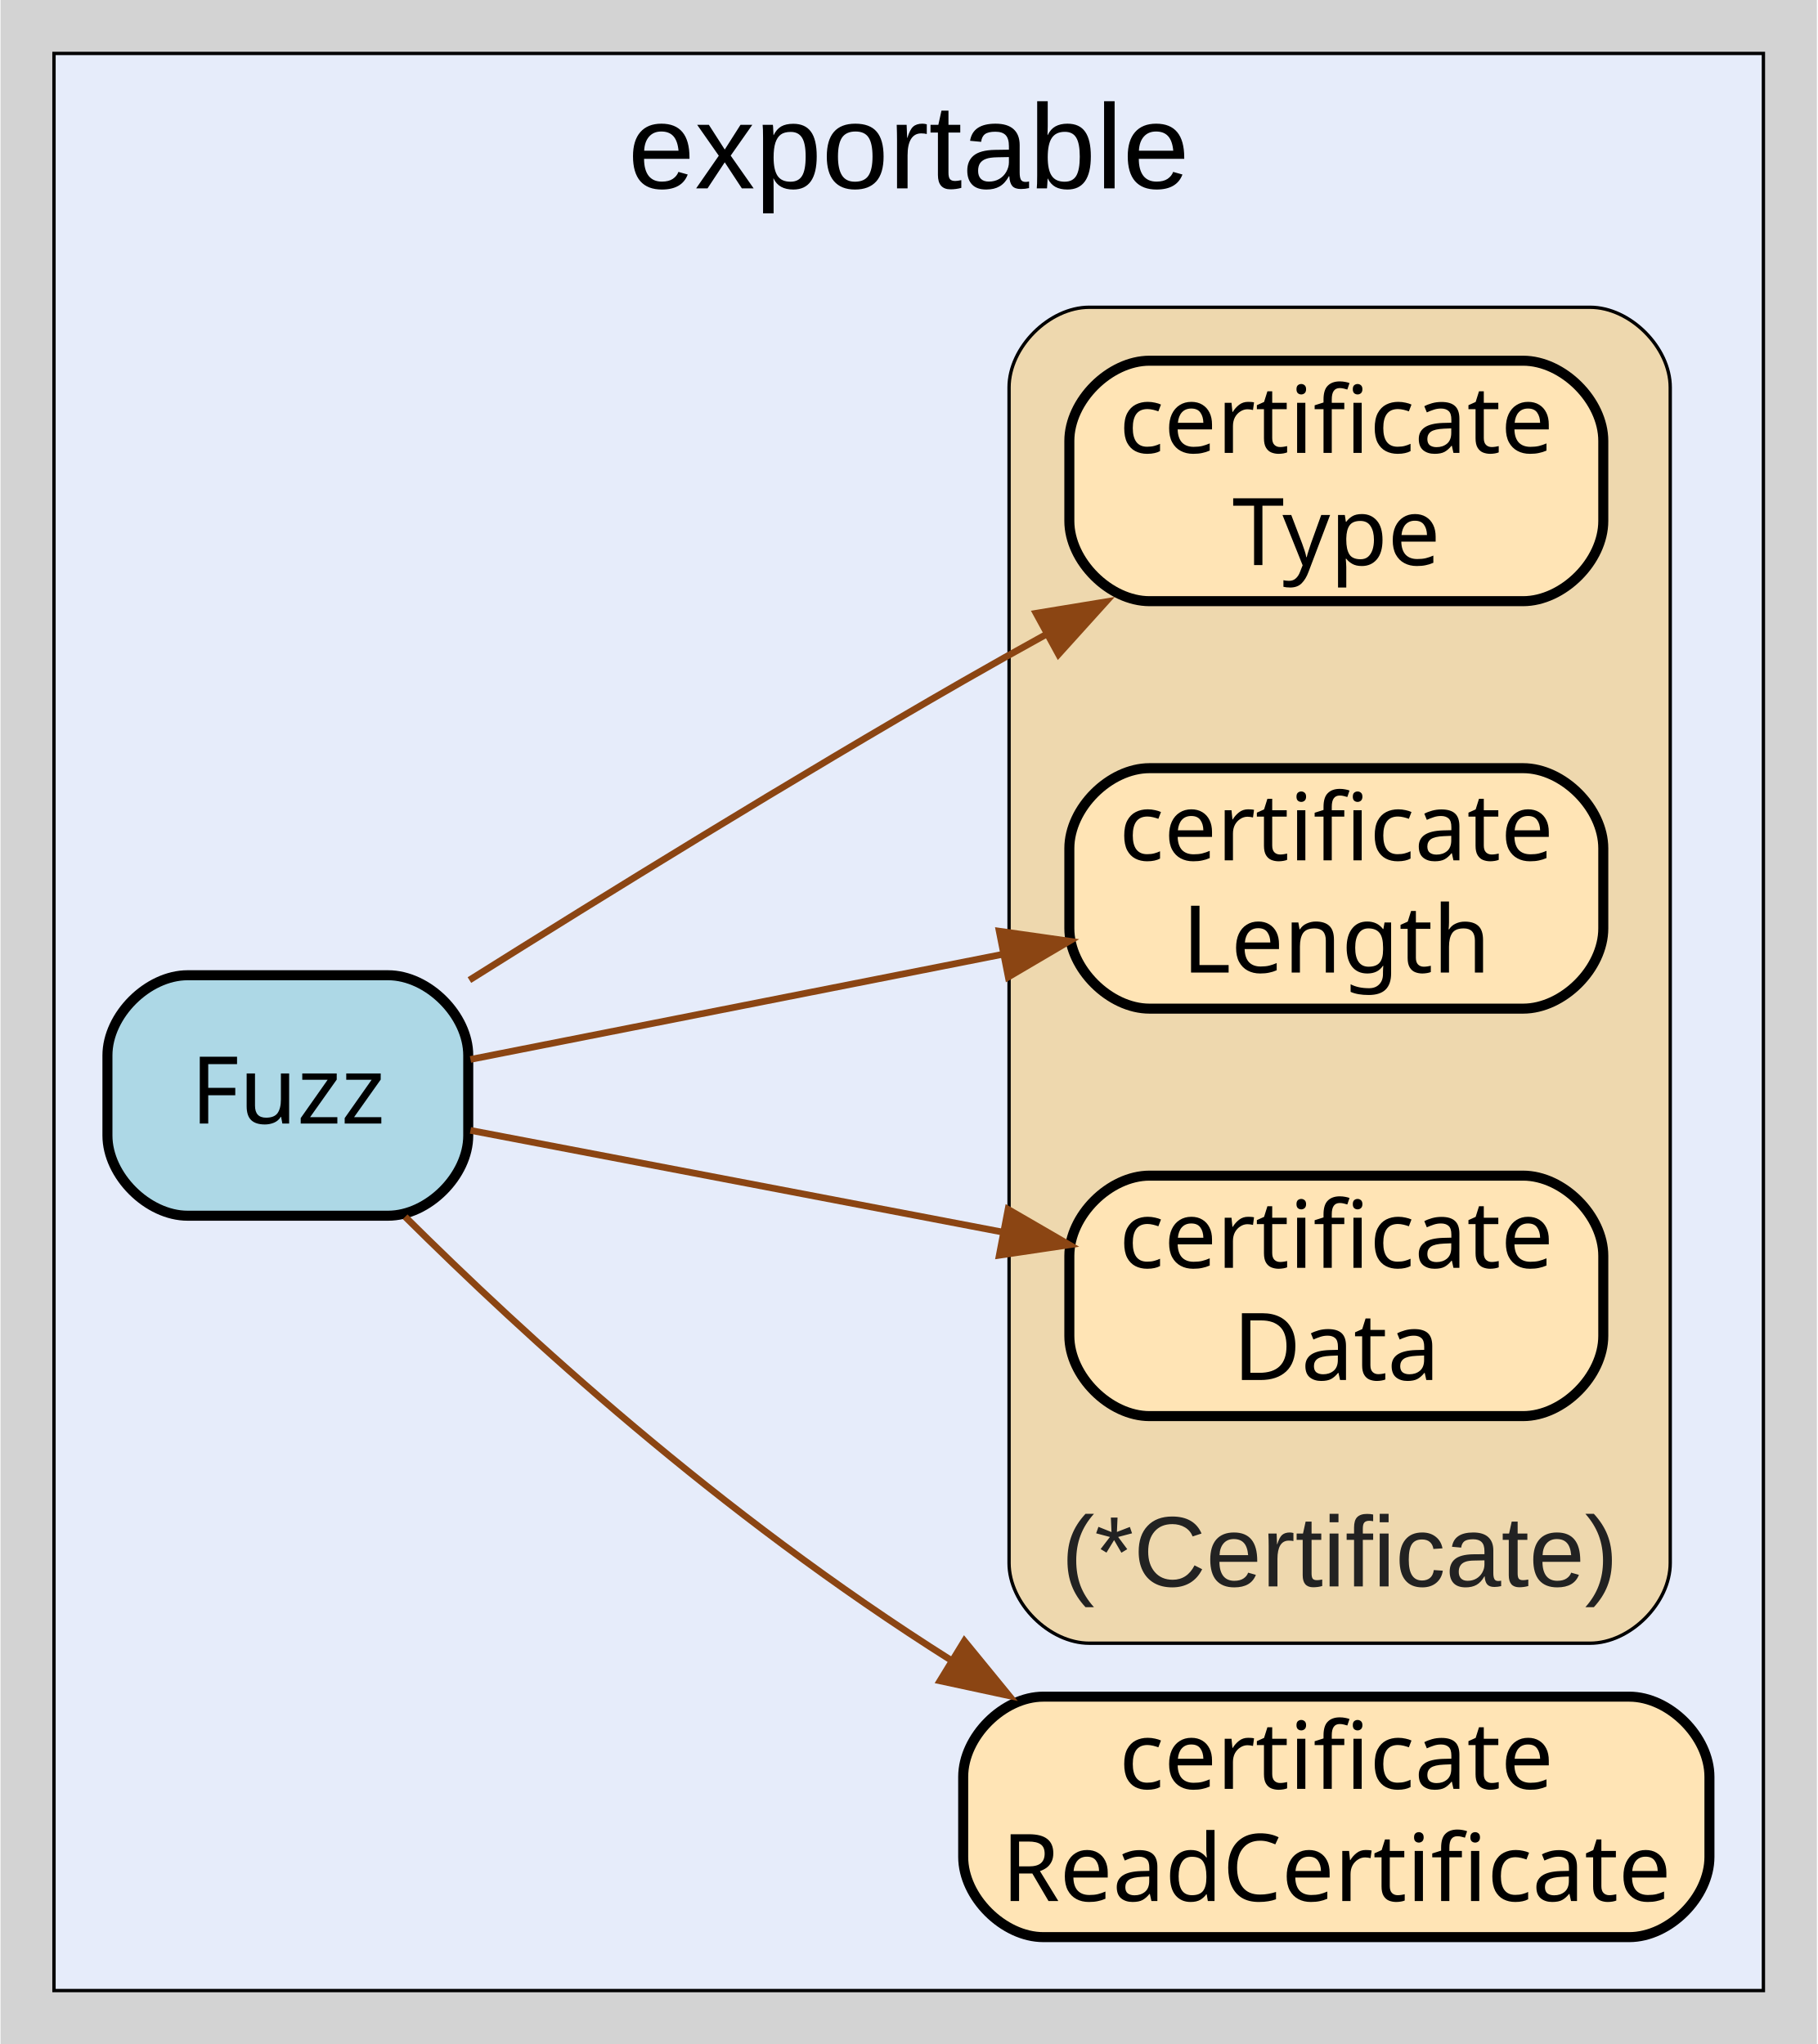
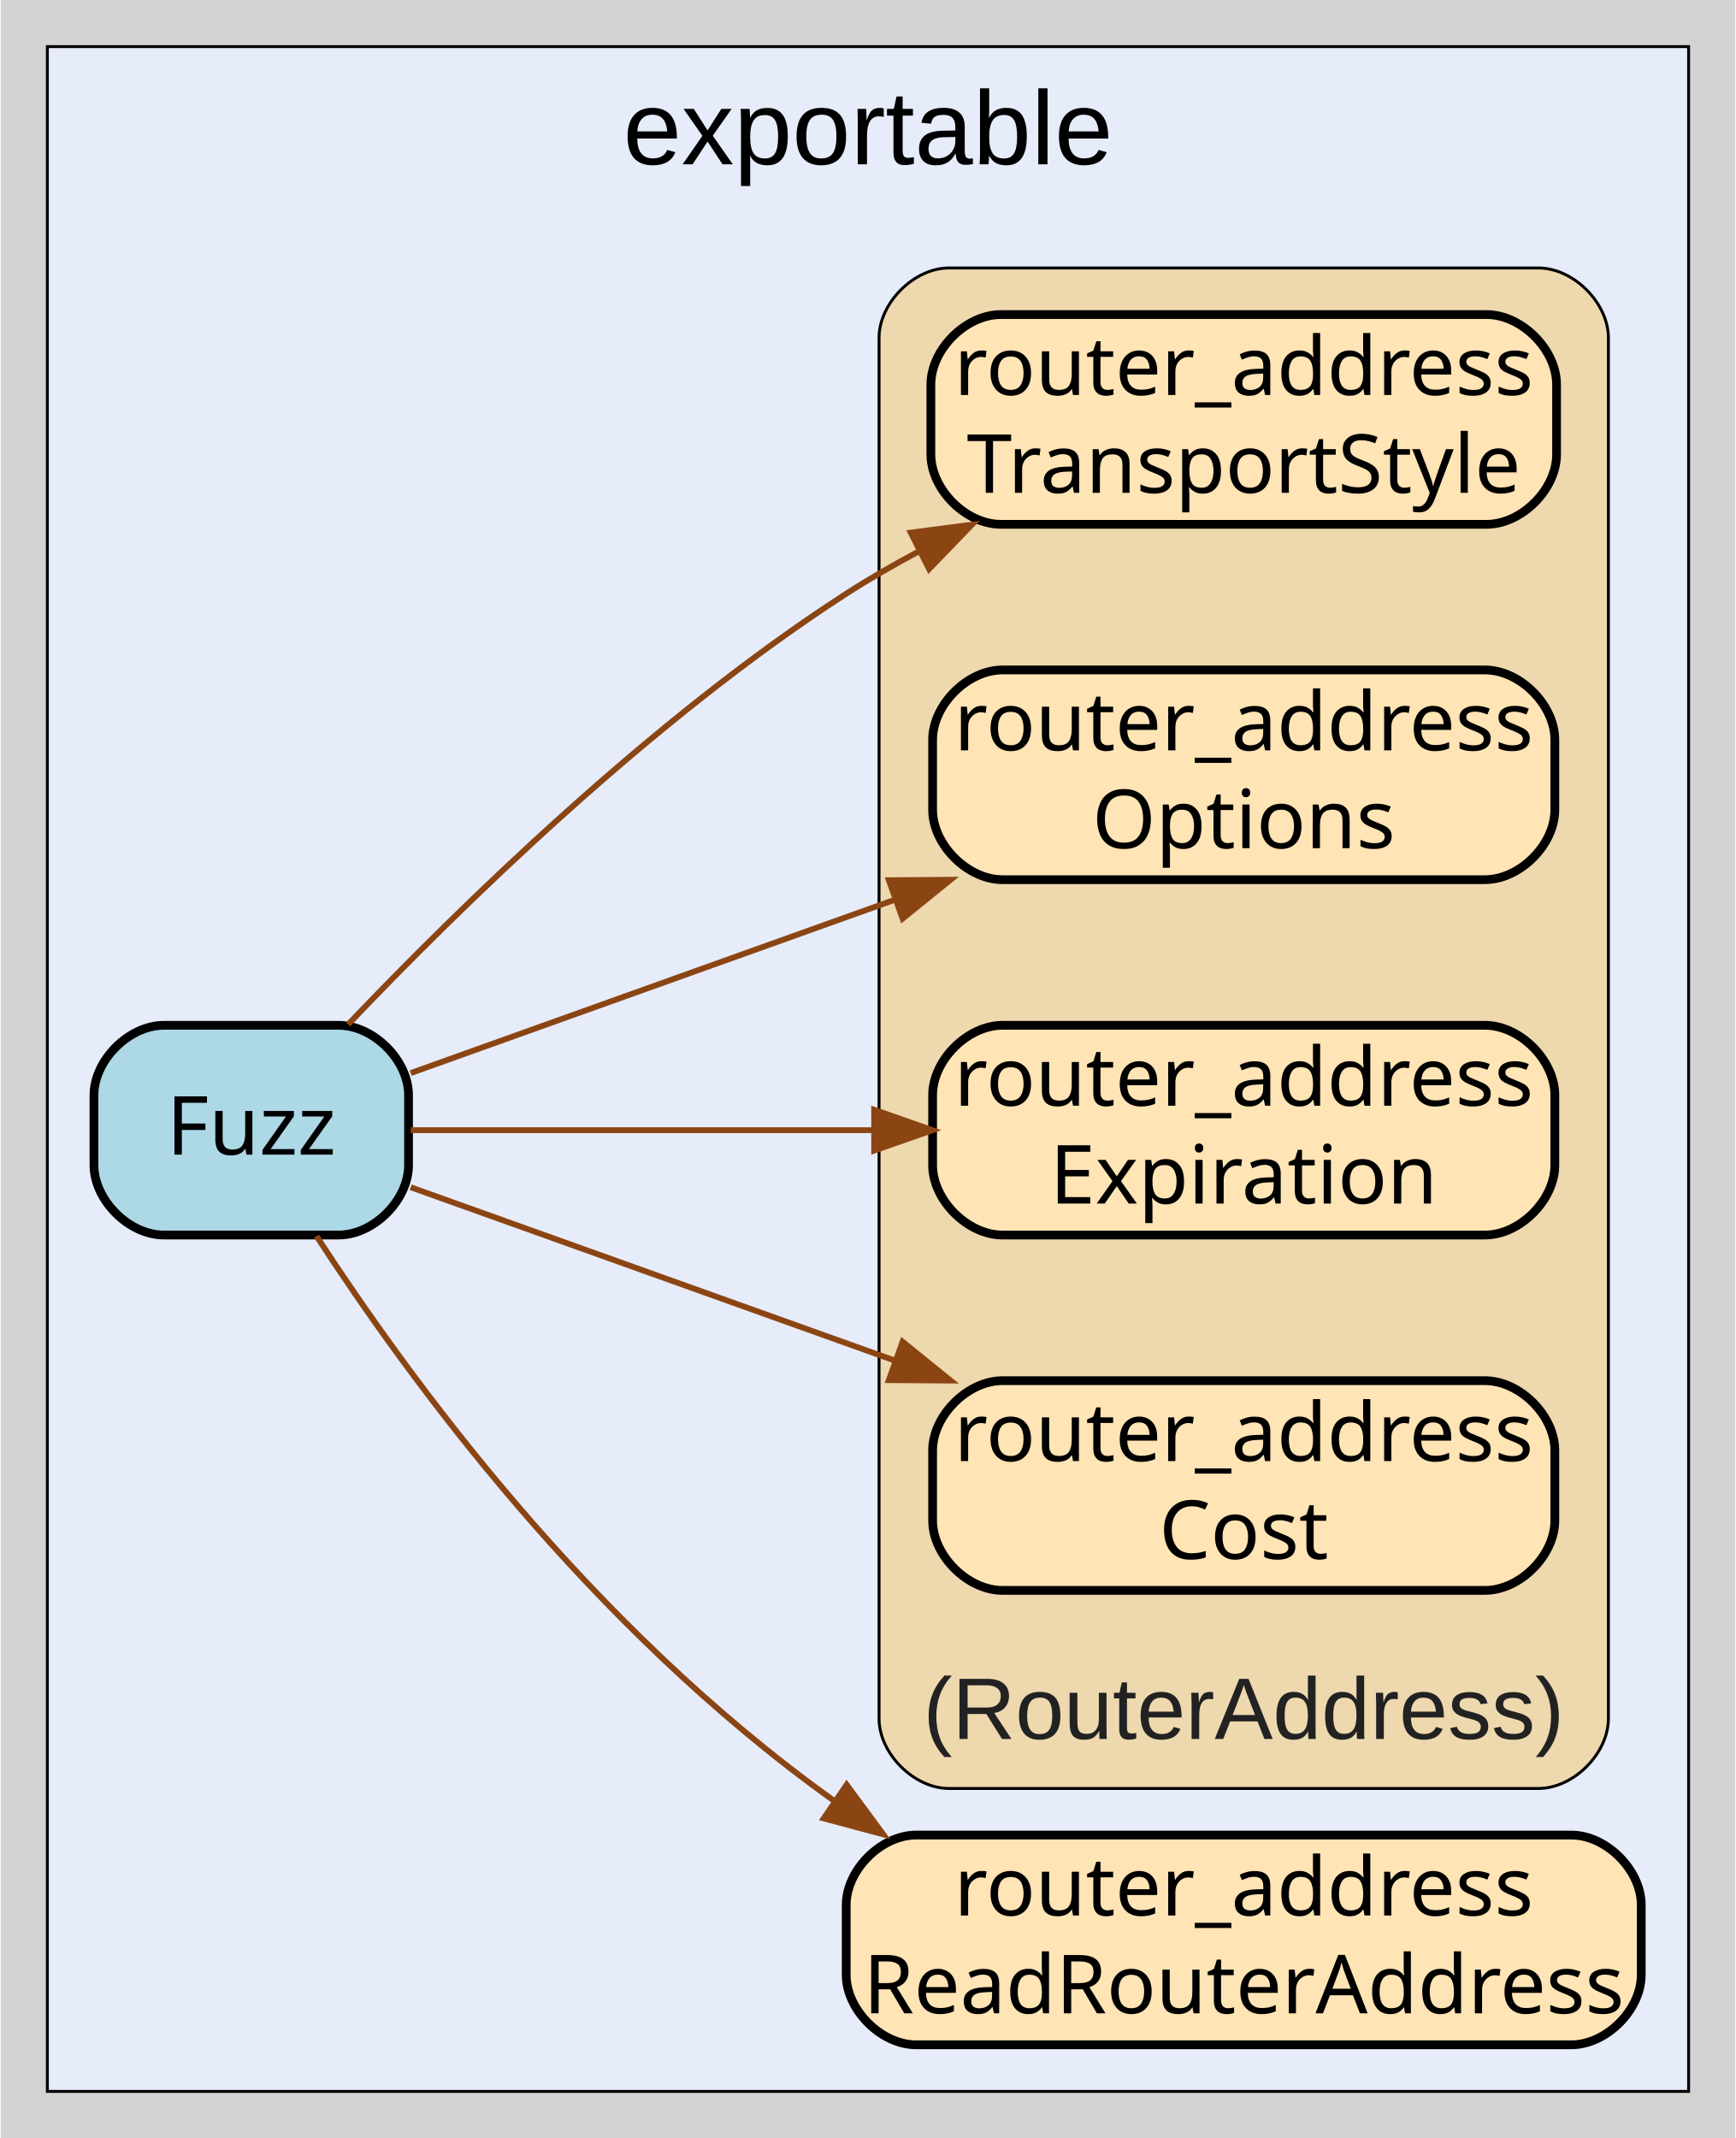
- <svg xmlns="http://www.w3.org/2000/svg" xmlns:xlink="http://www.w3.org/1999/xlink" width="272pt" height="306pt" viewBox="0.00 0.00 271.84 306.00">
-   <g id="graph0" class="graph" transform="scale(1 1) rotate(0) translate(0 306)">
-     <polygon fill="#d3d3d3" stroke="transparent" points="0,0 0,-306 271.844,-306 271.844,0 0,0" />
+ <svg xmlns="http://www.w3.org/2000/svg" xmlns:xlink="http://www.w3.org/1999/xlink" width="298pt" height="367pt" viewBox="0.00 0.00 297.74 367.00">
+   <g id="graph0" class="graph" transform="scale(1 1) rotate(0) translate(0 367)">
+     <polygon fill="#d3d3d3" stroke="transparent" points="0,0 0,-367 297.739,-367 297.739,0 0,0" />
    <g id="clust1" class="cluster">
-       <polygon fill="#e6ecfa" stroke="#000000" stroke-width=".5" points="8,-8 8,-298 263.844,-298 263.844,-8 8,-8" />
-       <text text-anchor="middle" x="135.922" y="-277.8" font-family="Arial" font-size="18.00" fill="#000000">exportable</text>
+       <polygon fill="#e6ecfa" stroke="#000000" stroke-width=".5" points="8,-8 8,-359 289.739,-359 289.739,-8 8,-8" />
+       <text text-anchor="middle" x="148.87" y="-338.8" font-family="Arial" font-size="18.00" fill="#000000">exportable</text>
    </g>
    <g id="clust2" class="cluster">
      <g id="a_clust2">
-         <a xlink:title="type: *github.com/go-i2p/common/certificate.Certificate">
-           <path fill="#eed8ae" stroke="#000000" stroke-width=".5" d="M162.944,-60C162.944,-60 237.9,-60 237.9,-60 243.9,-60 249.9,-66 249.9,-72 249.9,-72 249.9,-248 249.9,-248 249.9,-254 243.9,-260 237.9,-260 237.9,-260 162.944,-260 162.944,-260 156.944,-260 150.944,-254 150.944,-248 150.944,-248 150.944,-72 150.944,-72 150.944,-66 156.944,-60 162.944,-60" />
-           <text text-anchor="middle" x="200.422" y="-68.5" font-family="Arial" font-size="15.00" fill="#222222">(*Certificate)</text>
+         <a xlink:title="type: github.com/go-i2p/common/router_address.RouterAddress">
+           <path fill="#eed8ae" stroke="#000000" stroke-width=".5" d="M162.769,-60C162.769,-60 263.971,-60 263.971,-60 269.971,-60 275.971,-66 275.971,-72 275.971,-72 275.971,-309 275.971,-309 275.971,-315 269.971,-321 263.971,-321 263.971,-321 162.769,-321 162.769,-321 156.769,-321 150.769,-315 150.769,-309 150.769,-309 150.769,-72 150.769,-72 150.769,-66 156.769,-60 162.769,-60" />
+           <text text-anchor="middle" x="213.37" y="-68.5" font-family="Arial" font-size="15.00" fill="#222222">(RouterAddress)</text>
        </a>
      </g>
    </g>
    <g id="node1" class="node">
      <g id="a_node1">
-         <a xlink:title="github.com/go-i2p/common/fuzz/certificate.Fuzz | defined in fuzz.go:5&#10;at fuzz.go:6: calling [github.com/go-i2p/common/certificate.ReadCertificate]&#10;at fuzz.go:7: calling [(*github.com/go-i2p/common/certificate.Certificate).Data]&#10;at fuzz.go:8: calling [(*github.com/go-i2p/common/certificate.Certificate).Length]&#10;at fuzz.go:9: calling [(*github.com/go-i2p/common/certificate.Certificate).Type]">
-           <path fill="#add8e6" stroke="#000000" stroke-width="1.5" d="M58,-160C58,-160 28,-160 28,-160 22,-160 16,-154 16,-148 16,-148 16,-136 16,-136 16,-130 22,-124 28,-124 28,-124 58,-124 58,-124 64,-124 70,-130 70,-136 70,-136 70,-148 70,-148 70,-154 64,-160 58,-160" />
-           <text text-anchor="middle" x="43" y="-137.8" font-family="Verdana" font-size="14.00" fill="#000000">Fuzz</text>
+         <a xlink:title="github.com/go-i2p/common/fuzz/router_address.Fuzz | defined in fuzz.go:5&#10;at fuzz.go:6: calling [github.com/go-i2p/common/router_address.ReadRouterAddress]&#10;at fuzz.go:7: calling [(github.com/go-i2p/common/router_address.RouterAddress).Cost]&#10;at fuzz.go:8: calling [(github.com/go-i2p/common/router_address.RouterAddress).Expiration]&#10;at fuzz.go:9: calling [(github.com/go-i2p/common/router_address.RouterAddress).Options]&#10;at fuzz.go:10: calling [(github.com/go-i2p/common/router_address.RouterAddress).TransportStyle]">
+           <path fill="#add8e6" stroke="#000000" stroke-width="1.5" d="M58,-191C58,-191 28,-191 28,-191 22,-191 16,-185 16,-179 16,-179 16,-167 16,-167 16,-161 22,-155 28,-155 28,-155 58,-155 58,-155 64,-155 70,-161 70,-167 70,-167 70,-179 70,-179 70,-185 64,-191 58,-191" />
+           <text text-anchor="middle" x="43" y="-168.8" font-family="Verdana" font-size="14.00" fill="#000000">Fuzz</text>
        </a>
      </g>
    </g>
    <g id="node2" class="node">
      <g id="a_node2">
-         <a xlink:title="github.com/go-i2p/common/certificate.ReadCertificate | defined in certificate.go:28">
-           <path fill="#ffe4b5" stroke="#000000" stroke-width="1.5" d="M243.767,-52C243.767,-52 156.078,-52 156.078,-52 150.078,-52 144.078,-46 144.078,-40 144.078,-40 144.078,-28 144.078,-28 144.078,-22 150.078,-16 156.078,-16 156.078,-16 243.767,-16 243.767,-16 249.767,-16 255.767,-22 255.767,-28 255.767,-28 255.767,-40 255.767,-40 255.767,-46 249.767,-52 243.767,-52" />
-           <text text-anchor="middle" x="199.922" y="-38.2" font-family="Verdana" font-size="14.00" fill="#000000">certificate</text>
-           <text text-anchor="middle" x="199.922" y="-21.4" font-family="Verdana" font-size="14.00" fill="#000000">ReadCertificate</text>
+         <a xlink:title="github.com/go-i2p/common/router_address.ReadRouterAddress | defined in utils.go:17">
+           <path fill="#ffe4b5" stroke="#000000" stroke-width="1.5" d="M269.609,-52C269.609,-52 157.13,-52 157.13,-52 151.13,-52 145.13,-46 145.13,-40 145.13,-40 145.13,-28 145.13,-28 145.13,-22 151.13,-16 157.13,-16 157.13,-16 269.609,-16 269.609,-16 275.609,-16 281.609,-22 281.609,-28 281.609,-28 281.609,-40 281.609,-40 281.609,-46 275.609,-52 269.609,-52" />
+           <text text-anchor="middle" x="213.37" y="-38.2" font-family="Verdana" font-size="14.00" fill="#000000">router_address</text>
+           <text text-anchor="middle" x="213.37" y="-21.4" font-family="Verdana" font-size="14.00" fill="#000000">ReadRouterAddress</text>
        </a>
      </g>
    </g>
    <g id="edge1" class="edge">
      <g id="a_edge1">
-         <a xlink:title="at fuzz.go:6: calling [github.com/go-i2p/common/certificate.ReadCertificate]">
-           <path fill="none" stroke="#8b4513" d="M60.556,-123.84C78.243,-106.296 107.105,-79.636 142.36,-57.393" />
-           <polygon fill="#8b4513" stroke="#8b4513" points="144.254,-60.338 150.96,-52.136 140.602,-54.365 144.254,-60.338" />
+         <a xlink:title="at fuzz.go:6: calling [github.com/go-i2p/common/router_address.ReadRouterAddress]">
+           <path fill="none" stroke="#8b4513" d="M54.2,-154.815C69.889,-130.719 100.687,-88.107 143.143,-57.815" />
+           <polygon fill="#8b4513" stroke="#8b4513" points="145.205,-60.645 151.496,-52.12 141.262,-54.862 145.205,-60.645" />
        </a>
      </g>
    </g>
    <g id="node3" class="node">
      <g id="a_node3">
-         <a xlink:title="(*github.com/go-i2p/common/certificate.Certificate).Data | defined in certificate_struct.go:177">
-           <path fill="#ffe4b5" stroke="#000000" stroke-width="1.5" d="M227.879,-130C227.879,-130 171.966,-130 171.966,-130 165.966,-130 159.966,-124 159.966,-118 159.966,-118 159.966,-106 159.966,-106 159.966,-100 165.966,-94 171.966,-94 171.966,-94 227.879,-94 227.879,-94 233.879,-94 239.879,-100 239.879,-106 239.879,-106 239.879,-118 239.879,-118 239.879,-124 233.879,-130 227.879,-130" />
-           <text text-anchor="middle" x="199.922" y="-116.2" font-family="Verdana" font-size="14.00" fill="#000000">certificate</text>
-           <text text-anchor="middle" x="199.922" y="-99.4" font-family="Verdana" font-size="14.00" fill="#000000">Data</text>
+         <a xlink:title="(github.com/go-i2p/common/router_address.RouterAddress).Cost | defined in router_address_methods.go:94">
+           <path fill="#ffe4b5" stroke="#000000" stroke-width="1.5" d="M254.776,-130C254.776,-130 171.963,-130 171.963,-130 165.963,-130 159.963,-124 159.963,-118 159.963,-118 159.963,-106 159.963,-106 159.963,-100 165.963,-94 171.963,-94 171.963,-94 254.776,-94 254.776,-94 260.776,-94 266.776,-100 266.776,-106 266.776,-106 266.776,-118 266.776,-118 266.776,-124 260.776,-130 254.776,-130" />
+           <text text-anchor="middle" x="213.37" y="-116.2" font-family="Verdana" font-size="14.00" fill="#000000">router_address</text>
+           <text text-anchor="middle" x="213.37" y="-99.4" font-family="Verdana" font-size="14.00" fill="#000000">Cost</text>
        </a>
      </g>
    </g>
    <g id="edge2" class="edge">
      <g id="a_edge2">
-         <a xlink:title="at fuzz.go:7: calling [(*github.com/go-i2p/common/certificate.Certificate).Data]">
-           <path fill="none" stroke="#8b4513" d="M70.334,-136.774C92.291,-132.577 123.711,-126.57 150.113,-121.522" />
-           <polygon fill="#8b4513" stroke="#8b4513" points="150.791,-124.956 159.956,-119.641 149.477,-118.081 150.791,-124.956" />
+         <a xlink:title="at fuzz.go:7: calling [(github.com/go-i2p/common/router_address.RouterAddress).Cost]">
+           <path fill="none" stroke="#8b4513" d="M70.373,-163.199C92.768,-155.181 125.256,-143.549 153.608,-133.398" />
+           <polygon fill="#8b4513" stroke="#8b4513" points="154.809,-136.685 163.043,-130.019 152.449,-130.095 154.809,-136.685" />
        </a>
      </g>
    </g>
    <g id="node4" class="node">
      <g id="a_node4">
-         <a xlink:title="(*github.com/go-i2p/common/certificate.Certificate).Length | defined in certificate_struct.go:168">
-           <path fill="#ffe4b5" stroke="#000000" stroke-width="1.5" d="M227.879,-191C227.879,-191 171.966,-191 171.966,-191 165.966,-191 159.966,-185 159.966,-179 159.966,-179 159.966,-167 159.966,-167 159.966,-161 165.966,-155 171.966,-155 171.966,-155 227.879,-155 227.879,-155 233.879,-155 239.879,-161 239.879,-167 239.879,-167 239.879,-179 239.879,-179 239.879,-185 233.879,-191 227.879,-191" />
-           <text text-anchor="middle" x="199.922" y="-177.2" font-family="Verdana" font-size="14.00" fill="#000000">certificate</text>
-           <text text-anchor="middle" x="199.922" y="-160.4" font-family="Verdana" font-size="14.00" fill="#000000">Length</text>
+         <a xlink:title="(github.com/go-i2p/common/router_address.RouterAddress).Expiration | defined in router_address_methods.go:99">
+           <path fill="#ffe4b5" stroke="#000000" stroke-width="1.5" d="M254.776,-191C254.776,-191 171.963,-191 171.963,-191 165.963,-191 159.963,-185 159.963,-179 159.963,-179 159.963,-167 159.963,-167 159.963,-161 165.963,-155 171.963,-155 171.963,-155 254.776,-155 254.776,-155 260.776,-155 266.776,-161 266.776,-167 266.776,-167 266.776,-179 266.776,-179 266.776,-185 260.776,-191 254.776,-191" />
+           <text text-anchor="middle" x="213.37" y="-177.2" font-family="Verdana" font-size="14.00" fill="#000000">router_address</text>
+           <text text-anchor="middle" x="213.37" y="-160.4" font-family="Verdana" font-size="14.00" fill="#000000">Expiration</text>
        </a>
      </g>
    </g>
    <g id="edge3" class="edge">
      <g id="a_edge3">
-         <a xlink:title="at fuzz.go:8: calling [(*github.com/go-i2p/common/certificate.Certificate).Length]">
-           <path fill="none" stroke="#8b4513" d="M70.334,-147.4C92.291,-151.738 123.711,-157.945 150.113,-163.16" />
-           <polygon fill="#8b4513" stroke="#8b4513" points="149.467,-166.6 159.956,-165.105 150.824,-159.733 149.467,-166.6" />
+         <a xlink:title="at fuzz.go:8: calling [(github.com/go-i2p/common/router_address.RouterAddress).Expiration]">
+           <path fill="none" stroke="#8b4513" d="M70.373,-173C91.725,-173 122.252,-173 149.622,-173" />
+           <polygon fill="#8b4513" stroke="#8b4513" points="149.931,-176.5 159.931,-173 149.931,-169.5 149.931,-176.5" />
        </a>
      </g>
    </g>
    <g id="node5" class="node">
      <g id="a_node5">
-         <a xlink:title="(*github.com/go-i2p/common/certificate.Certificate).Type | defined in certificate_struct.go:159">
-           <path fill="#ffe4b5" stroke="#000000" stroke-width="1.5" d="M227.879,-252C227.879,-252 171.966,-252 171.966,-252 165.966,-252 159.966,-246 159.966,-240 159.966,-240 159.966,-228 159.966,-228 159.966,-222 165.966,-216 171.966,-216 171.966,-216 227.879,-216 227.879,-216 233.879,-216 239.879,-222 239.879,-228 239.879,-228 239.879,-240 239.879,-240 239.879,-246 233.879,-252 227.879,-252" />
-           <text text-anchor="middle" x="199.922" y="-238.2" font-family="Verdana" font-size="14.00" fill="#000000">certificate</text>
-           <text text-anchor="middle" x="199.922" y="-221.4" font-family="Verdana" font-size="14.00" fill="#000000">Type</text>
+         <a xlink:title="(github.com/go-i2p/common/router_address.RouterAddress).Options | defined in router_address_methods.go:268">
+           <path fill="#ffe4b5" stroke="#000000" stroke-width="1.5" d="M254.776,-252C254.776,-252 171.963,-252 171.963,-252 165.963,-252 159.963,-246 159.963,-240 159.963,-240 159.963,-228 159.963,-228 159.963,-222 165.963,-216 171.963,-216 171.963,-216 254.776,-216 254.776,-216 260.776,-216 266.776,-222 266.776,-228 266.776,-228 266.776,-240 266.776,-240 266.776,-246 260.776,-252 254.776,-252" />
+           <text text-anchor="middle" x="213.37" y="-238.2" font-family="Verdana" font-size="14.00" fill="#000000">router_address</text>
+           <text text-anchor="middle" x="213.37" y="-221.4" font-family="Verdana" font-size="14.00" fill="#000000">Options</text>
        </a>
      </g>
    </g>
    <g id="edge4" class="edge">
      <g id="a_edge4">
-         <a xlink:title="at fuzz.go:9: calling [(*github.com/go-i2p/common/certificate.Certificate).Type]">
-           <path fill="none" stroke="#8b4513" d="M70.177,-159.276C90.362,-171.962 118.667,-189.446 144,-204 148.084,-206.346 152.363,-208.746 156.659,-211.115" />
-           <polygon fill="#8b4513" stroke="#8b4513" points="154.988,-214.19 165.442,-215.909 158.341,-208.046 154.988,-214.19" />
+         <a xlink:title="at fuzz.go:9: calling [(github.com/go-i2p/common/router_address.RouterAddress).Options]">
+           <path fill="none" stroke="#8b4513" d="M70.373,-182.801C92.768,-190.819 125.256,-202.451 153.608,-212.602" />
+           <polygon fill="#8b4513" stroke="#8b4513" points="152.449,-215.905 163.043,-215.981 154.809,-209.315 152.449,-215.905" />
+         </a>
+       </g>
+     </g>
+     <g id="node6" class="node">
+       <g id="a_node6">
+         <a xlink:title="(github.com/go-i2p/common/router_address.RouterAddress).TransportStyle | defined in router_address_methods.go:104">
+           <path fill="#ffe4b5" stroke="#000000" stroke-width="1.5" d="M255.072,-313C255.072,-313 171.667,-313 171.667,-313 165.667,-313 159.667,-307 159.667,-301 159.667,-301 159.667,-289 159.667,-289 159.667,-283 165.667,-277 171.667,-277 171.667,-277 255.072,-277 255.072,-277 261.072,-277 267.072,-283 267.072,-289 267.072,-289 267.072,-301 267.072,-301 267.072,-307 261.072,-313 255.072,-313" />
+           <text text-anchor="middle" x="213.37" y="-299.2" font-family="Verdana" font-size="14.00" fill="#000000">router_address</text>
+           <text text-anchor="middle" x="213.37" y="-282.4" font-family="Verdana" font-size="14.00" fill="#000000">TransportStyle</text>
+         </a>
+       </g>
+     </g>
+     <g id="edge5" class="edge">
+       <g id="a_edge5">
+         <a xlink:title="at fuzz.go:10: calling [(github.com/go-i2p/common/router_address.RouterAddress).TransportStyle]">
+           <path fill="none" stroke="#8b4513" d="M59.628,-191.151C78.734,-211.21 111.751,-243.515 145,-265 149.008,-267.59 153.277,-270.055 157.649,-272.378" />
+           <polygon fill="#8b4513" stroke="#8b4513" points="156.211,-275.573 166.717,-276.941 159.357,-269.32 156.211,-275.573" />
        </a>
      </g>
    </g>
  </g>
</svg>
